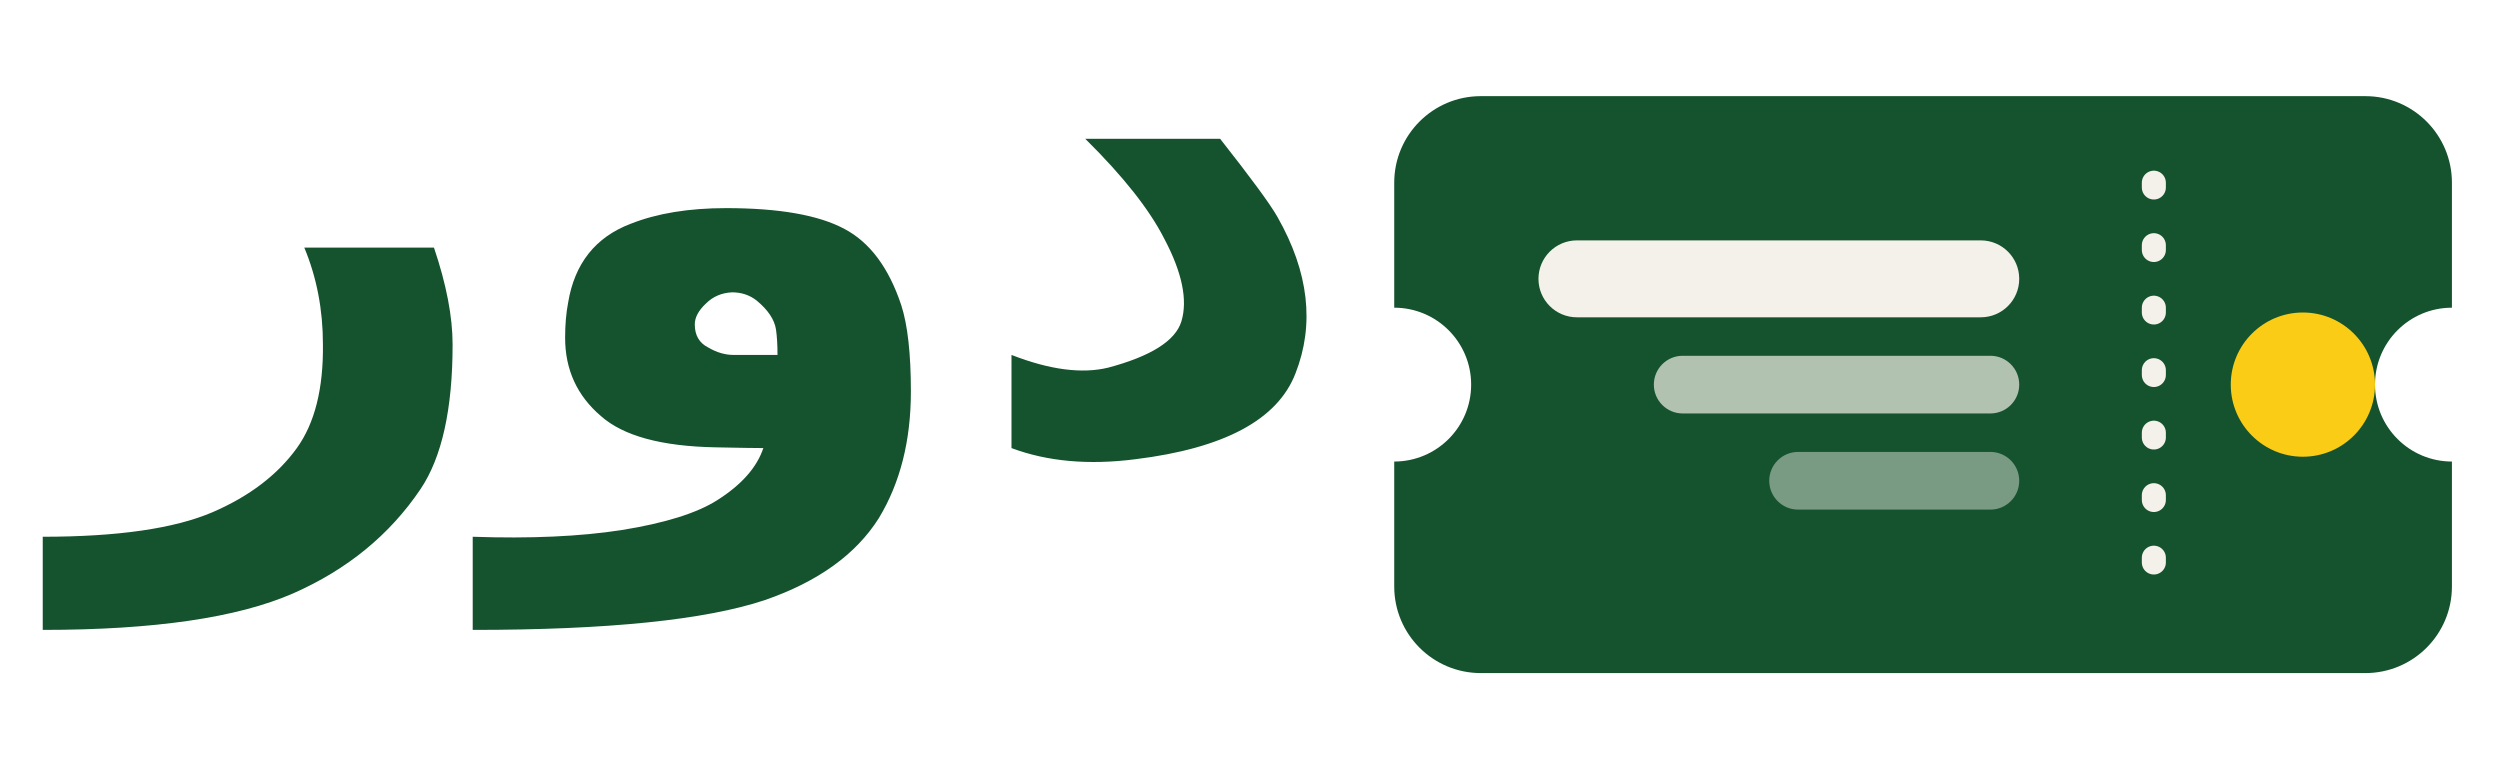
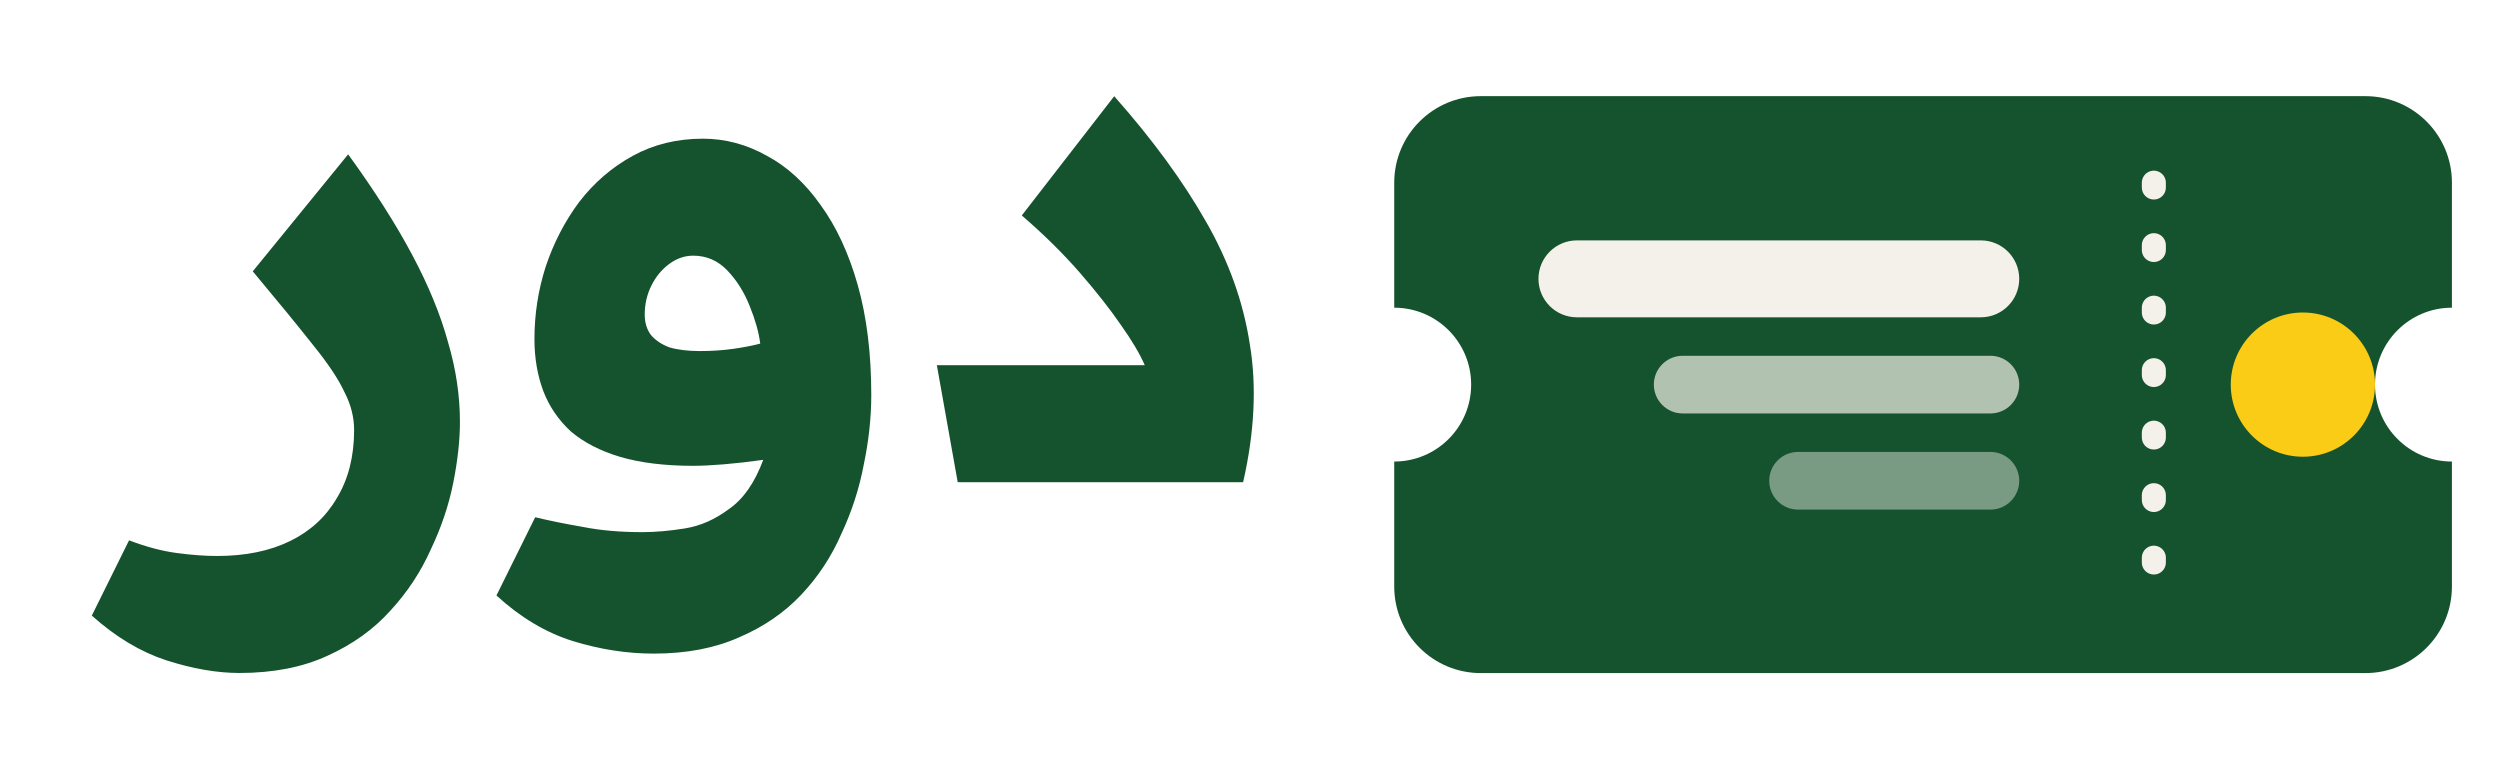
<svg xmlns="http://www.w3.org/2000/svg" viewBox="0 0 520 160" role="img" aria-label="دور">
-   <path fill="#14532d" transform="translate(15.4 93.2) scale(1.55)" d="M29.9 0Q33.5 -5 33.4 -13.9Q33.4 -20.9 30.9 -26.9Q30.9 -26.9 48.3 -26.9Q50.8 -19.5 50.8 -13.9Q50.8 -0.9 46.5 5.5Q40.3 14.7 29.4 19.5Q18.2 24.4 -4.2 24.4Q-4.2 24.4 -4.2 11.9Q10.9 11.9 18.6 8.6Q26 5.4 29.9 0ZM112.3 -7.6Q112.3 2.3 108 9.4Q103.4 16.7 92.7 20.4Q80.7 24.4 53.5 24.4V11.9Q65.1 12.3 73.5 11Q82.2 9.6 86.3 7Q91.2 3.9 92.5 0Q90.9 0 86.1 -0.1Q75.2 -0.3 70.7 -4.3Q65.9 -8.4 65.9 -14.8Q65.9 -17.4 66.3 -19.5Q67.6 -27.4 74.7 -30.1Q80 -32.2 87.5 -32.2Q98.2 -32.2 103.4 -29.4Q108.5 -26.7 111 -19.2Q112.3 -15.2 112.3 -7.6ZM94.2 -15.9Q93.9 -17.9 91.6 -19.8Q90.2 -20.9 88.3 -20.9Q86.2 -20.8 84.8 -19.4Q83.3 -18 83.3 -16.6Q83.3 -14.4 85.1 -13.5Q86.8 -12.5 88.5 -12.5H94.4Q94.4 -14.5 94.2 -15.9ZM138.8 -10.8Q147.4 -13.1 148.6 -17Q149.9 -21.3 146.3 -28.1Q143.3 -34 135.7 -41.5Q135.7 -41.5 153.8 -41.5Q160.1 -33.5 161.5 -31Q167.8 -19.9 163.9 -10Q160.3 -0.7 142.4 1.5Q133 2.7 125.8 0Q125.8 0 125.8 -12.5Q133.5 -9.5 138.8 -10.8Z" />
+   <path fill="#14532d" transform="translate(33.2 100.3) scale(1.55)" d="M10.7 25.6Q6.2 25.6 0.9 23.9Q-4.3 22.2 -9.1 17.9L-4.1 7.8Q-0.7 9.1 2.3 9.5Q5.3 9.9 7.7 9.9Q13.4 9.9 17.5 7.9Q21.6 5.9 23.8 2.1Q26.1 -1.7 26.1 -7.0Q26.1 -9.6 24.8 -12.1Q23.6 -14.7 20.6 -18.4Q17.6 -22.2 12.5 -28.3L25.3 -44.0Q30.6 -36.7 33.9 -30.5Q37.2 -24.3 38.7 -18.8Q40.3 -13.4 40.3 -8.1Q40.3 -4.4 39.4 0.1Q38.5 4.6 36.4 9.0Q34.4 13.5 31.0 17.2Q27.6 21.0 22.5 23.3Q17.5 25.6 10.7 25.6ZM72.9 -46.1Q77.4 -46.1 81.5 -43.8Q85.6 -41.6 88.7 -37.2Q91.9 -32.8 93.7 -26.4Q95.5 -20.0 95.5 -11.7Q95.5 -7.2 94.5 -2.4Q93.6 2.4 91.5 6.9Q89.5 11.5 86.1 15.1Q82.7 18.7 77.8 20.8Q72.9 23.0 66.3 23.0Q60.9 23.0 55.4 21.3Q50.0 19.6 45.2 15.2L50.4 4.7Q53.3 5.4 56.8 6.0Q60.3 6.7 64.8 6.7Q67.4 6.7 70.5 6.2Q73.6 5.7 76.4 3.6Q79.3 1.6 81.0 -3.0Q78.1 -2.6 75.7 -2.4Q73.3 -2.2 71.6 -2.2Q65.9 -2.2 61.8 -3.4Q57.8 -4.6 55.2 -6.8Q52.7 -9.1 51.5 -12.2Q50.3 -15.4 50.3 -19.2Q50.3 -24.2 51.8 -28.9Q53.4 -33.7 56.3 -37.6Q59.3 -41.5 63.5 -43.8Q67.7 -46.1 72.9 -46.1ZM65.1 -22.5Q65.1 -20.9 65.9 -19.8Q66.8 -18.7 68.4 -18.1Q70.1 -17.6 72.5 -17.6Q74.9 -17.6 77.0 -17.9Q79.1 -18.2 80.6 -18.6Q80.3 -20.9 79.2 -23.6Q78.1 -26.4 76.2 -28.4Q74.3 -30.4 71.6 -30.4Q69.9 -30.4 68.4 -29.3Q66.9 -28.2 66.0 -26.4Q65.1 -24.6 65.1 -22.5ZM107.1 0.0 104.3 -15.7H132.2Q131.2 -18.0 129.0 -21.1Q126.8 -24.3 123.5 -28.1Q120.2 -31.9 115.7 -35.8L128.1 -51.8Q135.8 -43.1 140.4 -35.0Q145.0 -27.0 146.3 -18.5Q147.7 -10.1 145.4 0.0Z" />
  <g transform="translate(280 0) scale(1.0)">
    <path fill="#14532d" d="M28 20H212A18 18 0 0 1 230 38V64.0A16 16 0 0 0 230 96.0V122A18 18 0 0 1 212 140H28A18 18 0 0 1 10 122V96.0A16 16 0 0 0 10 64.0V38A18 18 0 0 1 28 20Z" />
    <path stroke="#f4f1ea" stroke-width="5" stroke-linecap="round" stroke-dasharray="1 12" d="M168 38V122" />
    <circle cx="199" cy="80" r="15" fill="#facc15" />
    <g fill="#f4f1ea">
      <rect x="40" y="50" width="100" height="16" rx="8" />
      <rect x="64" y="74" width="76" height="12" rx="6" opacity=".7" />
      <rect x="88" y="94" width="52" height="12" rx="6" opacity=".45" />
    </g>
  </g>
</svg>
